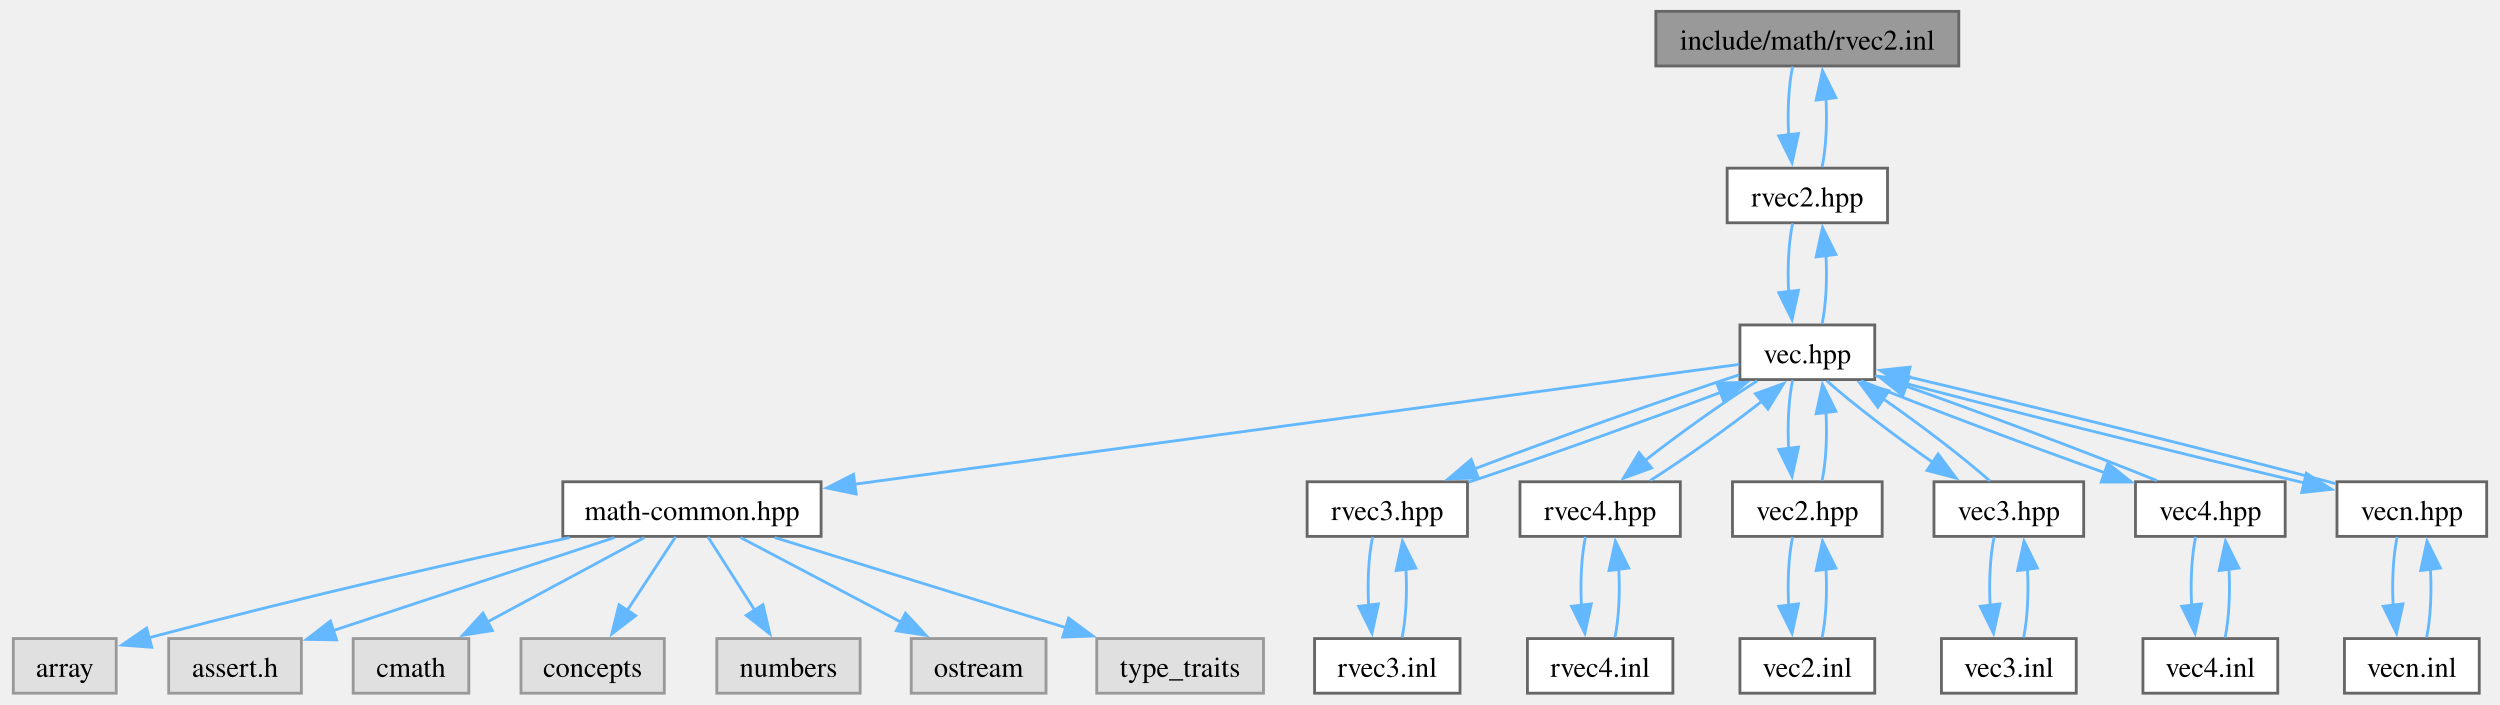
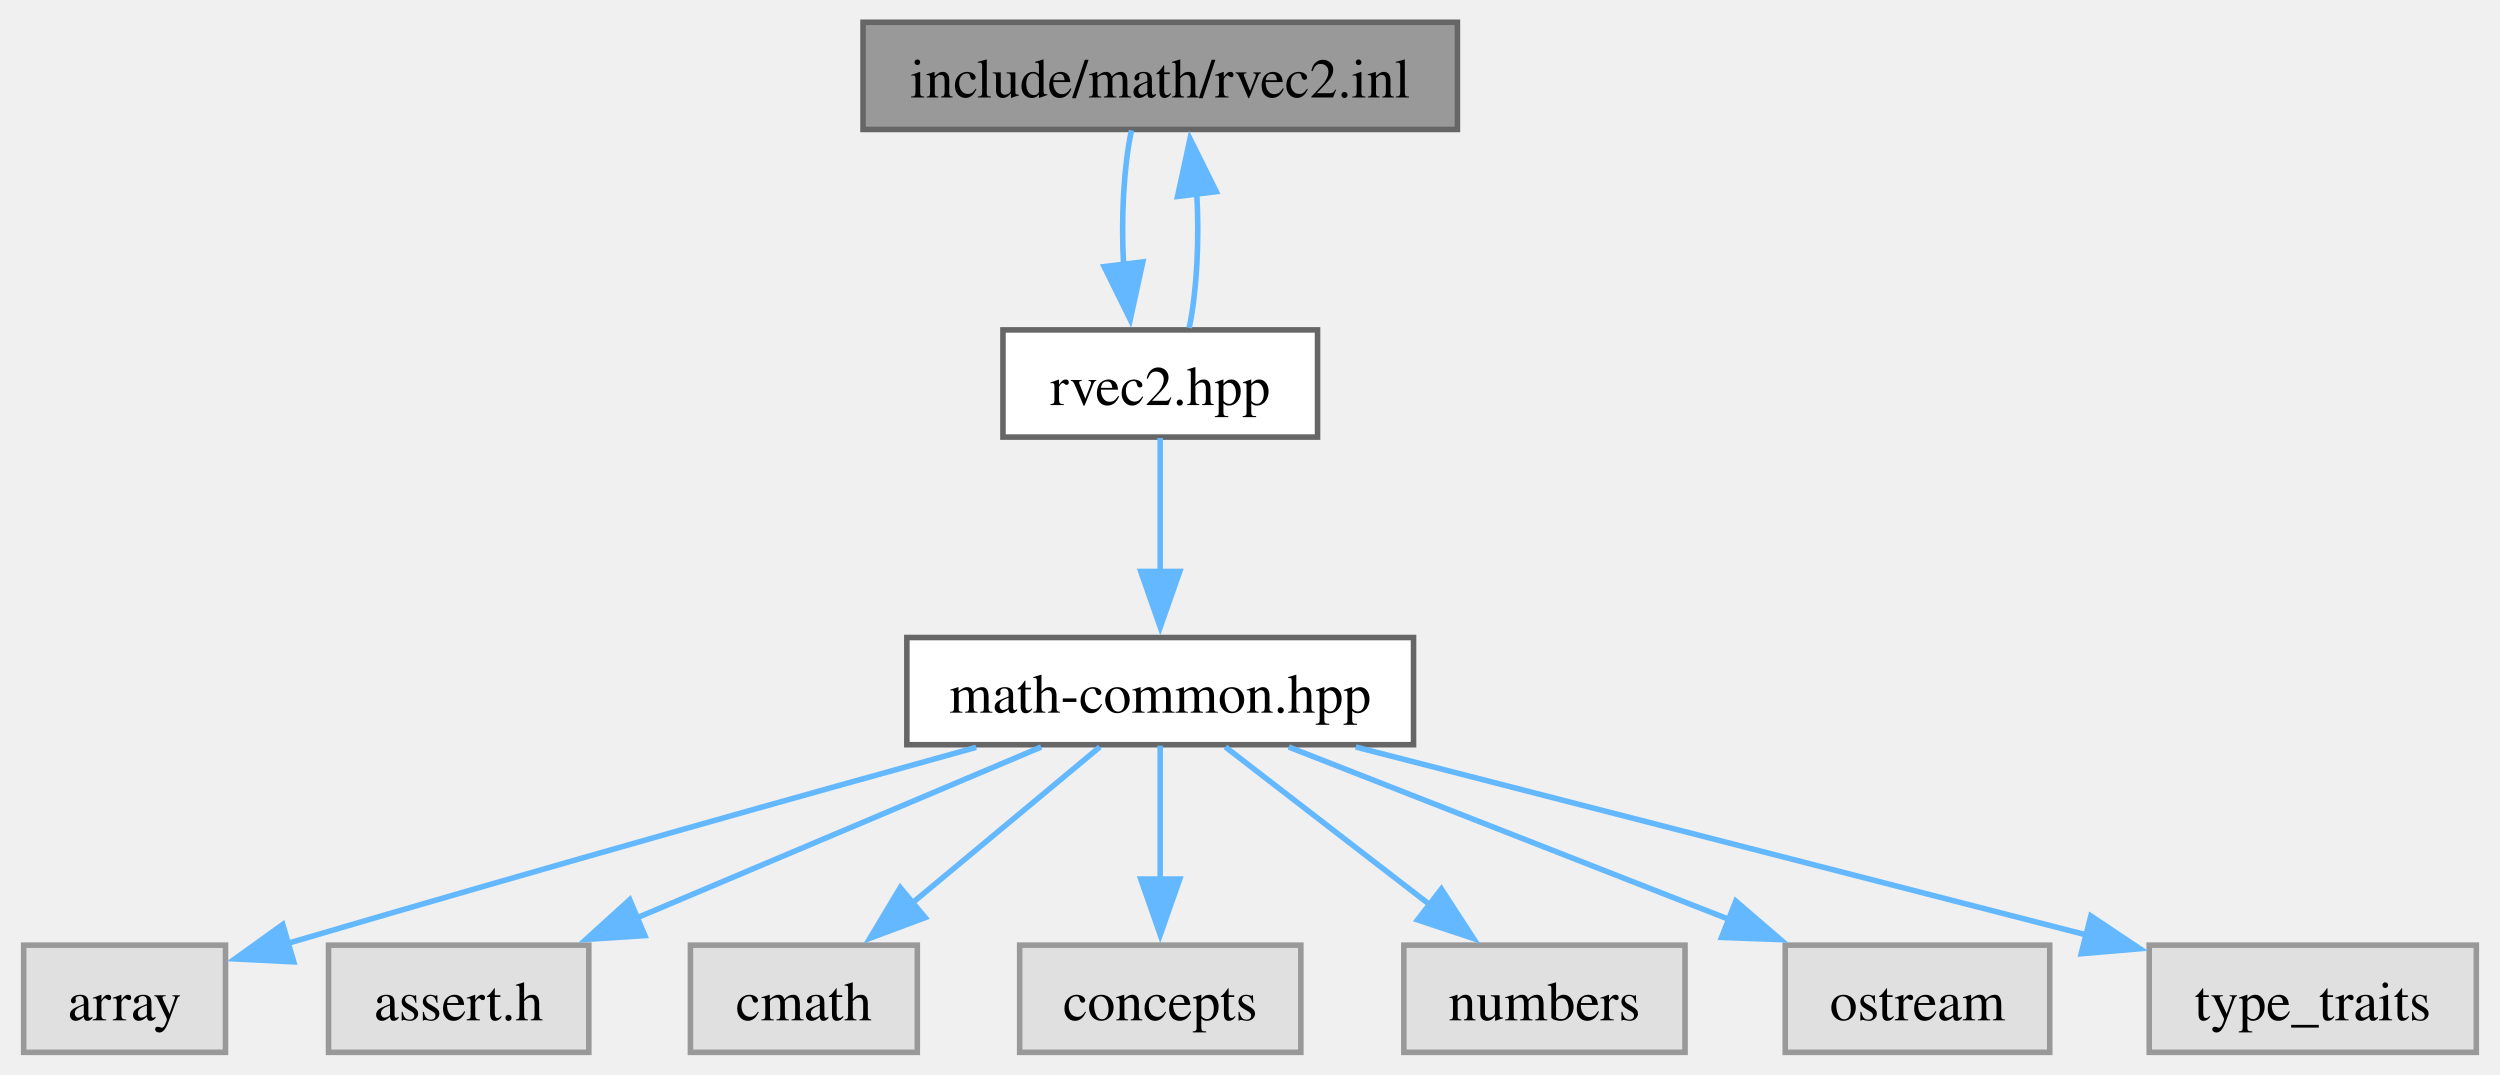
- <svg xmlns="http://www.w3.org/2000/svg" xmlns:xlink="http://www.w3.org/1999/xlink" width="880pt" height="248pt" viewBox="0.00 0.00 879.50 248.25">
-   <g id="graph0" class="graph" transform="scale(1 1) rotate(0) translate(4 244.25)">
+ <svg xmlns="http://www.w3.org/2000/svg" xmlns:xlink="http://www.w3.org/1999/xlink" width="449pt" height="193pt" viewBox="0.00 0.00 448.50 193.00">
+   <g id="graph0" class="graph" transform="scale(1 1) rotate(0) translate(4 189)">
    <g id="Node000001" class="node">
      <g id="a_Node000001">
        <a xlink:title=" ">
-           <polygon fill="#999999" stroke="#666666" points="685.5,-240.25 578.75,-240.25 578.75,-221 685.5,-221 685.5,-240.25" />
-           <text text-anchor="middle" x="632.12" y="-226.75" font-family="Times,serif" font-size="10.00">include/math/rvec2.inl</text>
+           <polygon fill="#999999" stroke="#666666" points="257.5,-185 150.75,-185 150.75,-165.75 257.5,-165.75 257.5,-185" />
+           <text text-anchor="middle" x="204.12" y="-171.5" font-family="Times,serif" font-size="10.00">include/math/rvec2.inl</text>
        </a>
      </g>
    </g>
    <g id="Node000002" class="node">
      <g id="a_Node000002">
        <a xlink:href="../../d4/d44/rvec2_8hpp.html" target="_top" xlink:title="Definitions for the rvec&lt;2, T&gt; specialized template representing 2D vectors with reference-like seman...">
-           <polygon fill="white" stroke="#666666" points="660.38,-185 603.88,-185 603.88,-165.75 660.38,-165.75 660.38,-185" />
-           <text text-anchor="middle" x="632.12" y="-171.5" font-family="Times,serif" font-size="10.00">rvec2.hpp</text>
+           <polygon fill="white" stroke="#666666" points="232.38,-129.75 175.88,-129.75 175.88,-110.5 232.38,-110.5 232.38,-129.75" />
+           <text text-anchor="middle" x="204.12" y="-116.25" font-family="Times,serif" font-size="10.00">rvec2.hpp</text>
        </a>
      </g>
    </g>
    <g id="edge1_Node000001_Node000002" class="edge">
      <g id="a_edge1_Node000001_Node000002">
        <a xlink:title=" ">
-           <path fill="none" stroke="#63b8ff" d="M626.96,-220.83C625.55,-214.24 625.08,-204.96 625.55,-196.57" />
-           <polygon fill="#63b8ff" stroke="#63b8ff" points="629,-197.21 626.74,-186.86 622.05,-196.37 629,-197.21" />
+           <path fill="none" stroke="#63b8ff" d="M198.96,-165.58C197.55,-158.99 197.08,-149.71 197.55,-141.32" />
+           <polygon fill="#63b8ff" stroke="#63b8ff" points="201,-141.96 198.74,-131.61 194.05,-141.12 201,-141.96" />
        </a>
      </g>
    </g>
-     <g id="edge36_Node000002_Node000001" class="edge">
-       <g id="a_edge36_Node000002_Node000001">
+     <g id="edge10_Node000002_Node000001" class="edge">
+       <g id="a_edge10_Node000002_Node000001">
        <a xlink:title=" ">
-           <path fill="none" stroke="#63b8ff" d="M637.33,-185.36C638.72,-192 639.17,-201.3 638.68,-209.67" />
-           <polygon fill="#63b8ff" stroke="#63b8ff" points="635.24,-208.97 637.48,-219.33 642.19,-209.84 635.24,-208.97" />
+           <path fill="none" stroke="#63b8ff" d="M209.33,-130.11C210.72,-136.75 211.17,-146.05 210.68,-154.42" />
+           <polygon fill="#63b8ff" stroke="#63b8ff" points="207.24,-153.72 209.48,-164.08 214.19,-154.59 207.24,-153.72" />
        </a>
      </g>
    </g>
    <g id="Node000003" class="node">
      <g id="a_Node000003">
-         <a xlink:href="../../d7/d7c/vec_8hpp.html" target="_top" xlink:title=" ">
-           <polygon fill="white" stroke="#666666" points="655.88,-129.75 608.38,-129.75 608.38,-110.5 655.88,-110.5 655.88,-129.75" />
-           <text text-anchor="middle" x="632.12" y="-116.25" font-family="Times,serif" font-size="10.00">vec.hpp</text>
+         <a xlink:href="../../d8/d24/math-common_8hpp.html" target="_top" xlink:title=" ">
+           <polygon fill="white" stroke="#666666" points="249.62,-74.5 158.62,-74.5 158.62,-55.25 249.62,-55.25 249.62,-74.5" />
+           <text text-anchor="middle" x="204.12" y="-61" font-family="Times,serif" font-size="10.00">math-common.hpp</text>
        </a>
      </g>
    </g>
    <g id="edge2_Node000002_Node000003" class="edge">
      <g id="a_edge2_Node000002_Node000003">
        <a xlink:title=" ">
-           <path fill="none" stroke="#63b8ff" d="M626.96,-165.58C625.55,-158.99 625.08,-149.71 625.55,-141.32" />
-           <polygon fill="#63b8ff" stroke="#63b8ff" points="629,-141.96 626.74,-131.61 622.05,-141.12 629,-141.96" />
-         </a>
-       </g>
-     </g>
-     <g id="edge11_Node000003_Node000002" class="edge">
-       <g id="a_edge11_Node000003_Node000002">
-         <a xlink:title=" ">
-           <path fill="none" stroke="#63b8ff" d="M637.33,-130.11C638.72,-136.75 639.17,-146.05 638.68,-154.42" />
-           <polygon fill="#63b8ff" stroke="#63b8ff" points="635.24,-153.72 637.48,-164.08 642.19,-154.59 635.24,-153.72" />
+           <path fill="none" stroke="#63b8ff" d="M204.12,-110.33C204.12,-103.82 204.12,-94.67 204.12,-86.37" />
+           <polygon fill="#63b8ff" stroke="#63b8ff" points="207.63,-86.37 204.13,-76.37 200.63,-86.37 207.63,-86.37" />
        </a>
      </g>
    </g>
    <g id="Node000004" class="node">
      <g id="a_Node000004">
-         <a xlink:href="../../d8/d24/math-common_8hpp.html" target="_top" xlink:title=" ">
-           <polygon fill="white" stroke="#666666" points="284.62,-74.5 193.62,-74.5 193.62,-55.25 284.62,-55.25 284.62,-74.5" />
-           <text text-anchor="middle" x="239.12" y="-61" font-family="Times,serif" font-size="10.00">math-common.hpp</text>
+         <a xlink:title=" ">
+           <polygon fill="#e0e0e0" stroke="#999999" points="36.25,-19.25 0,-19.25 0,0 36.25,0 36.25,-19.25" />
+           <text text-anchor="middle" x="18.12" y="-5.75" font-family="Times,serif" font-size="10.00">array</text>
        </a>
      </g>
    </g>
    <g id="edge3_Node000003_Node000004" class="edge">
      <g id="a_edge3_Node000003_Node000004">
        <a xlink:title=" ">
-           <path fill="none" stroke="#63b8ff" d="M608.13,-115.87C546.97,-107.59 383.88,-85.49 296.42,-73.64" />
-           <polygon fill="#63b8ff" stroke="#63b8ff" points="296.99,-70.18 286.61,-72.31 296.05,-77.12 296.99,-70.18" />
-         </a>
-       </g>
-     </g>
-     <g id="Node000012" class="node">
-       <g id="a_Node000012">
-         <a xlink:href="../../d9/dc3/rvec3_8hpp.html" target="_top" xlink:title="Provides the implementation of a 3D reference vector.">
-           <polygon fill="white" stroke="#666666" points="512.38,-74.5 455.88,-74.5 455.88,-55.25 512.38,-55.25 512.38,-74.5" />
-           <text text-anchor="middle" x="484.12" y="-61" font-family="Times,serif" font-size="10.00">rvec3.hpp</text>
-         </a>
-       </g>
-     </g>
-     <g id="edge12_Node000003_Node000012" class="edge">
-       <g id="a_edge12_Node000003_Node000012">
-         <a xlink:title=" ">
-           <path fill="none" stroke="#63b8ff" d="M608.05,-112.16C582.56,-103.79 542.59,-89.55 514.88,-79.07" />
-           <polygon fill="#63b8ff" stroke="#63b8ff" points="516.2,-75.83 505.61,-75.52 513.69,-82.36 516.2,-75.83" />
-         </a>
-       </g>
-     </g>
-     <g id="Node000014" class="node">
-       <g id="a_Node000014">
-         <a xlink:href="../../d2/d88/rvec4_8hpp.html" target="_top" xlink:title="Defines a 4-dimensional reference vector struct.">
-           <polygon fill="white" stroke="#666666" points="587.38,-74.5 530.88,-74.5 530.88,-55.25 587.38,-55.25 587.38,-74.5" />
-           <text text-anchor="middle" x="559.12" y="-61" font-family="Times,serif" font-size="10.00">rvec4.hpp</text>
-         </a>
-       </g>
-     </g>
-     <g id="edge16_Node000003_Node000014" class="edge">
-       <g id="a_edge16_Node000003_Node000014">
-         <a xlink:title=" ">
-           <path fill="none" stroke="#63b8ff" d="M614.52,-110.09C602.37,-102.4 586.61,-91.15 574.88,-81.93" />
-           <polygon fill="#63b8ff" stroke="#63b8ff" points="577.26,-79.36 567.31,-75.73 572.83,-84.77 577.26,-79.36" />
-         </a>
-       </g>
-     </g>
-     <g id="Node000016" class="node">
-       <g id="a_Node000016">
-         <a xlink:href="../../dd/d91/vec2_8hpp.html" target="_top" xlink:title="Defines a 2D vector and provides its operations.">
-           <polygon fill="white" stroke="#666666" points="658.5,-74.5 605.75,-74.5 605.75,-55.25 658.5,-55.25 658.5,-74.5" />
-           <text text-anchor="middle" x="632.12" y="-61" font-family="Times,serif" font-size="10.00">vec2.hpp</text>
-         </a>
-       </g>
-     </g>
-     <g id="edge20_Node000003_Node000016" class="edge">
-       <g id="a_edge20_Node000003_Node000016">
-         <a xlink:title=" ">
-           <path fill="none" stroke="#63b8ff" d="M626.96,-110.33C625.55,-103.74 625.08,-94.46 625.55,-86.07" />
-           <polygon fill="#63b8ff" stroke="#63b8ff" points="629,-86.71 626.74,-76.36 622.05,-85.87 629,-86.71" />
-         </a>
-       </g>
-     </g>
-     <g id="Node000018" class="node">
-       <g id="a_Node000018">
-         <a xlink:href="../../d9/dcd/vec3_8hpp.html" target="_top" xlink:title="Header file for the 3D vector definition.">
-           <polygon fill="white" stroke="#666666" points="729.5,-74.5 676.75,-74.5 676.75,-55.25 729.5,-55.25 729.5,-74.5" />
-           <text text-anchor="middle" x="703.12" y="-61" font-family="Times,serif" font-size="10.00">vec3.hpp</text>
-         </a>
-       </g>
-     </g>
-     <g id="edge24_Node000003_Node000018" class="edge">
-       <g id="a_edge24_Node000003_Node000018">
-         <a xlink:title=" ">
-           <path fill="none" stroke="#63b8ff" d="M638.95,-110.09C647.82,-102.21 662.96,-90.61 676.41,-81.27" />
-           <polygon fill="#63b8ff" stroke="#63b8ff" points="678.2,-84.29 684.54,-75.8 674.29,-78.48 678.2,-84.29" />
-         </a>
-       </g>
-     </g>
-     <g id="Node000020" class="node">
-       <g id="a_Node000020">
-         <a xlink:href="../../dd/dc5/vec4_8hpp.html" target="_top" xlink:title="Contains the definition of the vec&lt;4, T&gt; structure.">
-           <polygon fill="white" stroke="#666666" points="800.5,-74.5 747.75,-74.5 747.75,-55.25 800.5,-55.25 800.5,-74.5" />
-           <text text-anchor="middle" x="774.12" y="-61" font-family="Times,serif" font-size="10.00">vec4.hpp</text>
-         </a>
-       </g>
-     </g>
-     <g id="edge28_Node000003_Node000020" class="edge">
-       <g id="a_edge28_Node000003_Node000020">
-         <a xlink:title=" ">
-           <path fill="none" stroke="#63b8ff" d="M651,-110.09C672.92,-101.17 709.25,-87.49 736.86,-77.7" />
-           <polygon fill="#63b8ff" stroke="#63b8ff" points="738,-81.01 746.29,-74.41 735.69,-74.4 738,-81.01" />
-         </a>
-       </g>
-     </g>
-     <g id="Node000022" class="node">
-       <g id="a_Node000022">
-         <a xlink:href="../../d4/d02/vecn_8hpp.html" target="_top" xlink:title="Contains the definition of the generic vec&lt;L, T&gt; structure.">
-           <polygon fill="white" stroke="#666666" points="871.5,-74.5 818.75,-74.5 818.75,-55.25 871.5,-55.25 871.5,-74.5" />
-           <text text-anchor="middle" x="845.12" y="-61" font-family="Times,serif" font-size="10.00">vecn.hpp</text>
-         </a>
-       </g>
-     </g>
-     <g id="edge32_Node000003_Node000022" class="edge">
-       <g id="a_edge32_Node000003_Node000022">
-         <a xlink:title=" ">
-           <path fill="none" stroke="#63b8ff" d="M656.06,-111.94C692.93,-102.09 763.49,-84.43 807.29,-74.08" />
-           <polygon fill="#63b8ff" stroke="#63b8ff" points="807.93,-77.52 816.87,-71.83 806.33,-70.7 807.93,-77.52" />
+           <path fill="none" stroke="#63b8ff" d="M171.07,-54.78C141.25,-46.53 95.92,-33.84 47.24,-19.52" />
+           <polygon fill="#63b8ff" stroke="#63b8ff" points="48.51,-16.25 37.93,-16.78 46.53,-22.96 48.51,-16.25" />
        </a>
      </g>
    </g>
    <g id="Node000005" class="node">
      <g id="a_Node000005">
        <a xlink:title=" ">
-           <polygon fill="#e0e0e0" stroke="#999999" points="36.25,-19.25 0,-19.25 0,0 36.25,0 36.25,-19.25" />
-           <text text-anchor="middle" x="18.12" y="-5.75" font-family="Times,serif" font-size="10.00">array</text>
+           <polygon fill="#e0e0e0" stroke="#999999" points="101.5,-19.25 54.75,-19.25 54.75,0 101.5,0 101.5,-19.25" />
+           <text text-anchor="middle" x="78.12" y="-5.75" font-family="Times,serif" font-size="10.00">assert.h</text>
        </a>
      </g>
    </g>
-     <g id="edge4_Node000004_Node000005" class="edge">
-       <g id="a_edge4_Node000004_Node000005">
+     <g id="edge4_Node000003_Node000005" class="edge">
+       <g id="a_edge4_Node000003_Node000005">
        <a xlink:title=" ">
-           <path fill="none" stroke="#63b8ff" d="M195.98,-54.83C159.1,-46.88 104.39,-34.62 47.72,-19.52" />
-           <polygon fill="#63b8ff" stroke="#63b8ff" points="48.77,-16.18 38.21,-16.96 46.96,-22.94 48.77,-16.18" />
+           <path fill="none" stroke="#63b8ff" d="M182.75,-54.84C162.84,-46.43 132.89,-33.77 110.12,-24.15" />
+           <polygon fill="#63b8ff" stroke="#63b8ff" points="111.57,-20.96 101,-20.29 108.85,-27.41 111.57,-20.96" />
        </a>
      </g>
    </g>
    <g id="Node000006" class="node">
      <g id="a_Node000006">
        <a xlink:title=" ">
-           <polygon fill="#e0e0e0" stroke="#999999" points="101.5,-19.25 54.75,-19.25 54.75,0 101.5,0 101.5,-19.25" />
-           <text text-anchor="middle" x="78.12" y="-5.75" font-family="Times,serif" font-size="10.00">assert.h</text>
+           <polygon fill="#e0e0e0" stroke="#999999" points="160.5,-19.25 119.75,-19.25 119.75,0 160.5,0 160.5,-19.25" />
+           <text text-anchor="middle" x="140.12" y="-5.75" font-family="Times,serif" font-size="10.00">cmath</text>
        </a>
      </g>
    </g>
-     <g id="edge5_Node000004_Node000006" class="edge">
-       <g id="a_edge5_Node000004_Node000006">
+     <g id="edge5_Node000003_Node000006" class="edge">
+       <g id="a_edge5_Node000003_Node000006">
        <a xlink:title=" ">
-           <path fill="none" stroke="#63b8ff" d="M211.81,-54.84C184.45,-45.79 142.24,-31.83 112.58,-22.02" />
-           <polygon fill="#63b8ff" stroke="#63b8ff" points="113.92,-18.78 103.33,-18.96 111.72,-25.42 113.92,-18.78" />
+           <path fill="none" stroke="#63b8ff" d="M193.27,-54.84C184.02,-47.15 170.5,-35.9 159.42,-26.68" />
+           <polygon fill="#63b8ff" stroke="#63b8ff" points="161.91,-24.2 151.98,-20.49 157.43,-29.58 161.91,-24.2" />
        </a>
      </g>
    </g>
    <g id="Node000007" class="node">
      <g id="a_Node000007">
        <a xlink:title=" ">
-           <polygon fill="#e0e0e0" stroke="#999999" points="160.5,-19.25 119.75,-19.25 119.75,0 160.5,0 160.5,-19.25" />
-           <text text-anchor="middle" x="140.12" y="-5.75" font-family="Times,serif" font-size="10.00">cmath</text>
+           <polygon fill="#e0e0e0" stroke="#999999" points="229.38,-19.25 178.88,-19.25 178.88,0 229.38,0 229.38,-19.25" />
+           <text text-anchor="middle" x="204.12" y="-5.75" font-family="Times,serif" font-size="10.00">concepts</text>
        </a>
      </g>
    </g>
-     <g id="edge6_Node000004_Node000007" class="edge">
-       <g id="a_edge6_Node000004_Node000007">
+     <g id="edge6_Node000003_Node000007" class="edge">
+       <g id="a_edge6_Node000003_Node000007">
        <a xlink:title=" ">
-           <path fill="none" stroke="#63b8ff" d="M222.33,-54.84C207.11,-46.66 184.43,-34.46 166.74,-24.94" />
-           <polygon fill="#63b8ff" stroke="#63b8ff" points="168.8,-22.07 158.33,-20.42 165.48,-28.24 168.8,-22.07" />
+           <path fill="none" stroke="#63b8ff" d="M204.12,-55.08C204.12,-48.57 204.12,-39.42 204.12,-31.12" />
+           <polygon fill="#63b8ff" stroke="#63b8ff" points="207.63,-31.12 204.13,-21.12 200.63,-31.12 207.63,-31.12" />
        </a>
      </g>
    </g>
    <g id="Node000008" class="node">
      <g id="a_Node000008">
        <a xlink:title=" ">
-           <polygon fill="#e0e0e0" stroke="#999999" points="229.38,-19.25 178.88,-19.25 178.88,0 229.38,0 229.38,-19.25" />
-           <text text-anchor="middle" x="204.12" y="-5.75" font-family="Times,serif" font-size="10.00">concepts</text>
+           <polygon fill="#e0e0e0" stroke="#999999" points="298.38,-19.25 247.88,-19.25 247.88,0 298.38,0 298.38,-19.25" />
+           <text text-anchor="middle" x="273.12" y="-5.75" font-family="Times,serif" font-size="10.00">numbers</text>
        </a>
      </g>
    </g>
-     <g id="edge7_Node000004_Node000008" class="edge">
-       <g id="a_edge7_Node000004_Node000008">
+     <g id="edge7_Node000003_Node000008" class="edge">
+       <g id="a_edge7_Node000003_Node000008">
        <a xlink:title=" ">
-           <path fill="none" stroke="#63b8ff" d="M233.35,-55.08C228.71,-48.03 222.05,-37.9 216.26,-29.08" />
-           <polygon fill="#63b8ff" stroke="#63b8ff" points="219.28,-27.31 210.86,-20.87 213.43,-31.15 219.28,-27.31" />
+           <path fill="none" stroke="#63b8ff" d="M215.83,-54.84C225.9,-47.07 240.67,-35.67 252.69,-26.4" />
+           <polygon fill="#63b8ff" stroke="#63b8ff" points="254.62,-29.33 260.39,-20.45 250.34,-23.79 254.62,-29.33" />
        </a>
      </g>
    </g>
    <g id="Node000009" class="node">
      <g id="a_Node000009">
        <a xlink:title=" ">
-           <polygon fill="#e0e0e0" stroke="#999999" points="298.38,-19.25 247.88,-19.25 247.88,0 298.38,0 298.38,-19.25" />
-           <text text-anchor="middle" x="273.12" y="-5.75" font-family="Times,serif" font-size="10.00">numbers</text>
+           <polygon fill="#e0e0e0" stroke="#999999" points="363.88,-19.25 316.38,-19.25 316.38,0 363.88,0 363.88,-19.25" />
+           <text text-anchor="middle" x="340.12" y="-5.75" font-family="Times,serif" font-size="10.00">ostream</text>
        </a>
      </g>
    </g>
-     <g id="edge8_Node000004_Node000009" class="edge">
-       <g id="a_edge8_Node000004_Node000009">
+     <g id="edge8_Node000003_Node000009" class="edge">
+       <g id="a_edge8_Node000003_Node000009">
        <a xlink:title=" ">
-           <path fill="none" stroke="#63b8ff" d="M244.74,-55.08C249.24,-48.03 255.71,-37.9 261.34,-29.08" />
-           <polygon fill="#63b8ff" stroke="#63b8ff" points="264.14,-31.2 266.57,-20.88 258.24,-27.43 264.14,-31.2" />
+           <path fill="none" stroke="#63b8ff" d="M227.2,-54.84C248.88,-46.35 281.61,-33.54 306.25,-23.89" />
+           <polygon fill="#63b8ff" stroke="#63b8ff" points="307.5,-27.16 315.53,-20.25 304.94,-20.64 307.5,-27.16" />
        </a>
      </g>
    </g>
    <g id="Node000010" class="node">
      <g id="a_Node000010">
        <a xlink:title=" ">
-           <polygon fill="#e0e0e0" stroke="#999999" points="363.88,-19.25 316.38,-19.25 316.38,0 363.88,0 363.88,-19.25" />
-           <text text-anchor="middle" x="340.12" y="-5.75" font-family="Times,serif" font-size="10.00">ostream</text>
-         </a>
-       </g>
-     </g>
-     <g id="edge9_Node000004_Node000010" class="edge">
-       <g id="a_edge9_Node000004_Node000010">
-         <a xlink:title=" ">
-           <path fill="none" stroke="#63b8ff" d="M256.26,-54.84C271.78,-46.66 294.93,-34.46 312.97,-24.94" />
-           <polygon fill="#63b8ff" stroke="#63b8ff" points="314.36,-28.17 321.57,-20.41 311.09,-21.98 314.36,-28.17" />
-         </a>
-       </g>
-     </g>
-     <g id="Node000011" class="node">
-       <g id="a_Node000011">
-         <a xlink:title=" ">
          <polygon fill="#e0e0e0" stroke="#999999" points="440.5,-19.25 381.75,-19.25 381.75,0 440.5,0 440.5,-19.25" />
          <text text-anchor="middle" x="411.12" y="-5.75" font-family="Times,serif" font-size="10.00">type_traits</text>
        </a>
      </g>
    </g>
-     <g id="edge10_Node000004_Node000011" class="edge">
-       <g id="a_edge10_Node000004_Node000011">
+     <g id="edge9_Node000003_Node000010" class="edge">
+       <g id="a_edge9_Node000003_Node000010">
        <a xlink:title=" ">
-           <path fill="none" stroke="#63b8ff" d="M268.3,-54.84C296.6,-46.08 339.74,-32.73 371.21,-22.98" />
-           <polygon fill="#63b8ff" stroke="#63b8ff" points="371.84,-26.45 380.36,-20.15 369.77,-19.76 371.84,-26.45" />
-         </a>
-       </g>
-     </g>
-     <g id="edge13_Node000012_Node000003" class="edge">
-       <g id="a_edge13_Node000012_Node000003">
-         <a xlink:title=" ">
-           <path fill="none" stroke="#63b8ff" d="M512.74,-74.34C538.38,-82.88 575.64,-96.19 601.78,-106.08" />
-           <polygon fill="#63b8ff" stroke="#63b8ff" points="600.23,-109.24 610.82,-109.55 602.74,-102.7 600.23,-109.24" />
-         </a>
-       </g>
-     </g>
-     <g id="Node000013" class="node">
-       <g id="a_Node000013">
-         <a xlink:href="../../d7/d70/rvec3_8inl.html" target="_top" xlink:title=" ">
-           <polygon fill="white" stroke="#666666" points="509.75,-19.25 458.5,-19.25 458.5,0 509.75,0 509.75,-19.25" />
-           <text text-anchor="middle" x="484.12" y="-5.75" font-family="Times,serif" font-size="10.00">rvec3.inl</text>
-         </a>
-       </g>
-     </g>
-     <g id="edge14_Node000012_Node000013" class="edge">
-       <g id="a_edge14_Node000012_Node000013">
-         <a xlink:title=" ">
-           <path fill="none" stroke="#63b8ff" d="M478.96,-55.08C477.55,-48.49 477.08,-39.21 477.55,-30.82" />
-           <polygon fill="#63b8ff" stroke="#63b8ff" points="481,-31.46 478.74,-21.11 474.05,-30.62 481,-31.46" />
-         </a>
-       </g>
-     </g>
-     <g id="edge15_Node000013_Node000012" class="edge">
-       <g id="a_edge15_Node000013_Node000012">
-         <a xlink:title=" ">
-           <path fill="none" stroke="#63b8ff" d="M489.33,-19.61C490.72,-26.25 491.17,-35.55 490.68,-43.92" />
-           <polygon fill="#63b8ff" stroke="#63b8ff" points="487.24,-43.22 489.48,-53.58 494.19,-44.09 487.24,-43.22" />
-         </a>
-       </g>
-     </g>
-     <g id="edge17_Node000014_Node000003" class="edge">
-       <g id="a_edge17_Node000014_Node000003">
-         <a xlink:title=" ">
-           <path fill="none" stroke="#63b8ff" d="M576.8,-74.95C588.89,-82.62 604.54,-93.78 616.23,-102.96" />
-           <polygon fill="#63b8ff" stroke="#63b8ff" points="613.83,-105.52 623.79,-109.13 618.26,-100.1 613.83,-105.52" />
-         </a>
-       </g>
-     </g>
-     <g id="Node000015" class="node">
-       <g id="a_Node000015">
-         <a xlink:href="../../d1/d9f/rvec4_8inl.html" target="_top" xlink:title=" ">
-           <polygon fill="white" stroke="#666666" points="584.75,-19.25 533.5,-19.25 533.5,0 584.75,0 584.75,-19.25" />
-           <text text-anchor="middle" x="559.12" y="-5.75" font-family="Times,serif" font-size="10.00">rvec4.inl</text>
-         </a>
-       </g>
-     </g>
-     <g id="edge18_Node000014_Node000015" class="edge">
-       <g id="a_edge18_Node000014_Node000015">
-         <a xlink:title=" ">
-           <path fill="none" stroke="#63b8ff" d="M553.96,-55.08C552.55,-48.49 552.08,-39.21 552.55,-30.82" />
-           <polygon fill="#63b8ff" stroke="#63b8ff" points="556,-31.46 553.74,-21.11 549.05,-30.62 556,-31.46" />
-         </a>
-       </g>
-     </g>
-     <g id="edge19_Node000015_Node000014" class="edge">
-       <g id="a_edge19_Node000015_Node000014">
-         <a xlink:title=" ">
-           <path fill="none" stroke="#63b8ff" d="M564.33,-19.61C565.72,-26.25 566.17,-35.55 565.68,-43.92" />
-           <polygon fill="#63b8ff" stroke="#63b8ff" points="562.24,-43.22 564.48,-53.58 569.19,-44.09 562.24,-43.22" />
-         </a>
-       </g>
-     </g>
-     <g id="edge21_Node000016_Node000003" class="edge">
-       <g id="a_edge21_Node000016_Node000003">
-         <a xlink:title=" ">
-           <path fill="none" stroke="#63b8ff" d="M637.33,-74.86C638.72,-81.5 639.17,-90.8 638.68,-99.17" />
-           <polygon fill="#63b8ff" stroke="#63b8ff" points="635.24,-98.47 637.48,-108.83 642.19,-99.34 635.24,-98.47" />
-         </a>
-       </g>
-     </g>
-     <g id="Node000017" class="node">
-       <g id="a_Node000017">
-         <a xlink:href="../../d2/d56/vec2_8inl.html" target="_top" xlink:title=" ">
-           <polygon fill="white" stroke="#666666" points="655.88,-19.25 608.38,-19.25 608.38,0 655.88,0 655.88,-19.25" />
-           <text text-anchor="middle" x="632.12" y="-5.75" font-family="Times,serif" font-size="10.00">vec2.inl</text>
-         </a>
-       </g>
-     </g>
-     <g id="edge22_Node000016_Node000017" class="edge">
-       <g id="a_edge22_Node000016_Node000017">
-         <a xlink:title=" ">
-           <path fill="none" stroke="#63b8ff" d="M626.96,-55.08C625.55,-48.49 625.08,-39.21 625.55,-30.82" />
-           <polygon fill="#63b8ff" stroke="#63b8ff" points="629,-31.46 626.74,-21.11 622.05,-30.62 629,-31.46" />
-         </a>
-       </g>
-     </g>
-     <g id="edge23_Node000017_Node000016" class="edge">
-       <g id="a_edge23_Node000017_Node000016">
-         <a xlink:title=" ">
-           <path fill="none" stroke="#63b8ff" d="M637.33,-19.61C638.72,-26.25 639.17,-35.55 638.68,-43.92" />
-           <polygon fill="#63b8ff" stroke="#63b8ff" points="635.24,-43.22 637.48,-53.58 642.19,-44.09 635.24,-43.22" />
-         </a>
-       </g>
-     </g>
-     <g id="edge25_Node000018_Node000003" class="edge">
-       <g id="a_edge25_Node000018_Node000003">
-         <a xlink:title=" ">
-           <path fill="none" stroke="#63b8ff" d="M696.45,-74.77C687.6,-82.66 672.35,-94.34 658.82,-103.74" />
-           <polygon fill="#63b8ff" stroke="#63b8ff" points="656.98,-100.76 650.64,-109.25 660.89,-106.57 656.98,-100.76" />
-         </a>
-       </g>
-     </g>
-     <g id="Node000019" class="node">
-       <g id="a_Node000019">
-         <a xlink:href="../../d3/dc9/vec3_8inl.html" target="_top" xlink:title=" ">
-           <polygon fill="white" stroke="#666666" points="726.88,-19.25 679.38,-19.25 679.38,0 726.88,0 726.88,-19.25" />
-           <text text-anchor="middle" x="703.12" y="-5.75" font-family="Times,serif" font-size="10.00">vec3.inl</text>
-         </a>
-       </g>
-     </g>
-     <g id="edge26_Node000018_Node000019" class="edge">
-       <g id="a_edge26_Node000018_Node000019">
-         <a xlink:title=" ">
-           <path fill="none" stroke="#63b8ff" d="M697.96,-55.08C696.55,-48.49 696.08,-39.21 696.55,-30.82" />
-           <polygon fill="#63b8ff" stroke="#63b8ff" points="700,-31.46 697.74,-21.11 693.05,-30.62 700,-31.46" />
-         </a>
-       </g>
-     </g>
-     <g id="edge27_Node000019_Node000018" class="edge">
-       <g id="a_edge27_Node000019_Node000018">
-         <a xlink:title=" ">
-           <path fill="none" stroke="#63b8ff" d="M708.33,-19.61C709.72,-26.25 710.17,-35.55 709.68,-43.92" />
-           <polygon fill="#63b8ff" stroke="#63b8ff" points="706.24,-43.22 708.48,-53.58 713.19,-44.09 706.24,-43.22" />
-         </a>
-       </g>
-     </g>
-     <g id="edge29_Node000020_Node000003" class="edge">
-       <g id="a_edge29_Node000020_Node000003">
-         <a xlink:title=" ">
-           <path fill="none" stroke="#63b8ff" d="M755.28,-74.9C732.61,-84.12 694.51,-98.45 666.58,-108.29" />
-           <polygon fill="#63b8ff" stroke="#63b8ff" points="665.79,-104.86 657.49,-111.45 668.09,-111.47 665.79,-104.86" />
-         </a>
-       </g>
-     </g>
-     <g id="Node000021" class="node">
-       <g id="a_Node000021">
-         <a xlink:href="../../da/d28/vec4_8inl.html" target="_top" xlink:title=" ">
-           <polygon fill="white" stroke="#666666" points="797.88,-19.25 750.38,-19.25 750.38,0 797.88,0 797.88,-19.25" />
-           <text text-anchor="middle" x="774.12" y="-5.75" font-family="Times,serif" font-size="10.00">vec4.inl</text>
-         </a>
-       </g>
-     </g>
-     <g id="edge30_Node000020_Node000021" class="edge">
-       <g id="a_edge30_Node000020_Node000021">
-         <a xlink:title=" ">
-           <path fill="none" stroke="#63b8ff" d="M768.96,-55.08C767.55,-48.49 767.08,-39.21 767.55,-30.82" />
-           <polygon fill="#63b8ff" stroke="#63b8ff" points="771,-31.46 768.74,-21.11 764.05,-30.62 771,-31.46" />
-         </a>
-       </g>
-     </g>
-     <g id="edge31_Node000021_Node000020" class="edge">
-       <g id="a_edge31_Node000021_Node000020">
-         <a xlink:title=" ">
-           <path fill="none" stroke="#63b8ff" d="M779.33,-19.61C780.72,-26.25 781.17,-35.55 780.68,-43.92" />
-           <polygon fill="#63b8ff" stroke="#63b8ff" points="777.24,-43.22 779.48,-53.58 784.19,-44.09 777.24,-43.22" />
-         </a>
-       </g>
-     </g>
-     <g id="edge33_Node000022_Node000003" class="edge">
-       <g id="a_edge33_Node000022_Node000003">
-         <a xlink:title=" ">
-           <path fill="none" stroke="#63b8ff" d="M818.3,-73.83C780,-84 710,-101.49 667.51,-111.5" />
-           <polygon fill="#63b8ff" stroke="#63b8ff" points="666.73,-108.09 657.78,-113.77 668.32,-114.91 666.73,-108.09" />
-         </a>
-       </g>
-     </g>
-     <g id="Node000023" class="node">
-       <g id="a_Node000023">
-         <a xlink:href="../../d6/d8c/vecn_8inl.html" target="_top" xlink:title=" ">
-           <polygon fill="white" stroke="#666666" points="868.88,-19.25 821.38,-19.25 821.38,0 868.88,0 868.88,-19.25" />
-           <text text-anchor="middle" x="845.12" y="-5.75" font-family="Times,serif" font-size="10.00">vecn.inl</text>
-         </a>
-       </g>
-     </g>
-     <g id="edge34_Node000022_Node000023" class="edge">
-       <g id="a_edge34_Node000022_Node000023">
-         <a xlink:title=" ">
-           <path fill="none" stroke="#63b8ff" d="M839.96,-55.08C838.55,-48.49 838.08,-39.21 838.55,-30.82" />
-           <polygon fill="#63b8ff" stroke="#63b8ff" points="842,-31.46 839.74,-21.11 835.05,-30.62 842,-31.46" />
-         </a>
-       </g>
-     </g>
-     <g id="edge35_Node000023_Node000022" class="edge">
-       <g id="a_edge35_Node000023_Node000022">
-         <a xlink:title=" ">
-           <path fill="none" stroke="#63b8ff" d="M850.33,-19.61C851.72,-26.25 852.17,-35.55 851.68,-43.92" />
-           <polygon fill="#63b8ff" stroke="#63b8ff" points="848.24,-43.22 850.48,-53.58 855.19,-44.09 848.24,-43.22" />
+           <path fill="none" stroke="#63b8ff" d="M239.24,-54.84C275.67,-45.47 332.56,-30.84 370.8,-21" />
+           <polygon fill="#63b8ff" stroke="#63b8ff" points="371.27,-24.49 380.08,-18.61 369.53,-17.71 371.27,-24.49" />
        </a>
      </g>
    </g>
  </g>
</svg>
